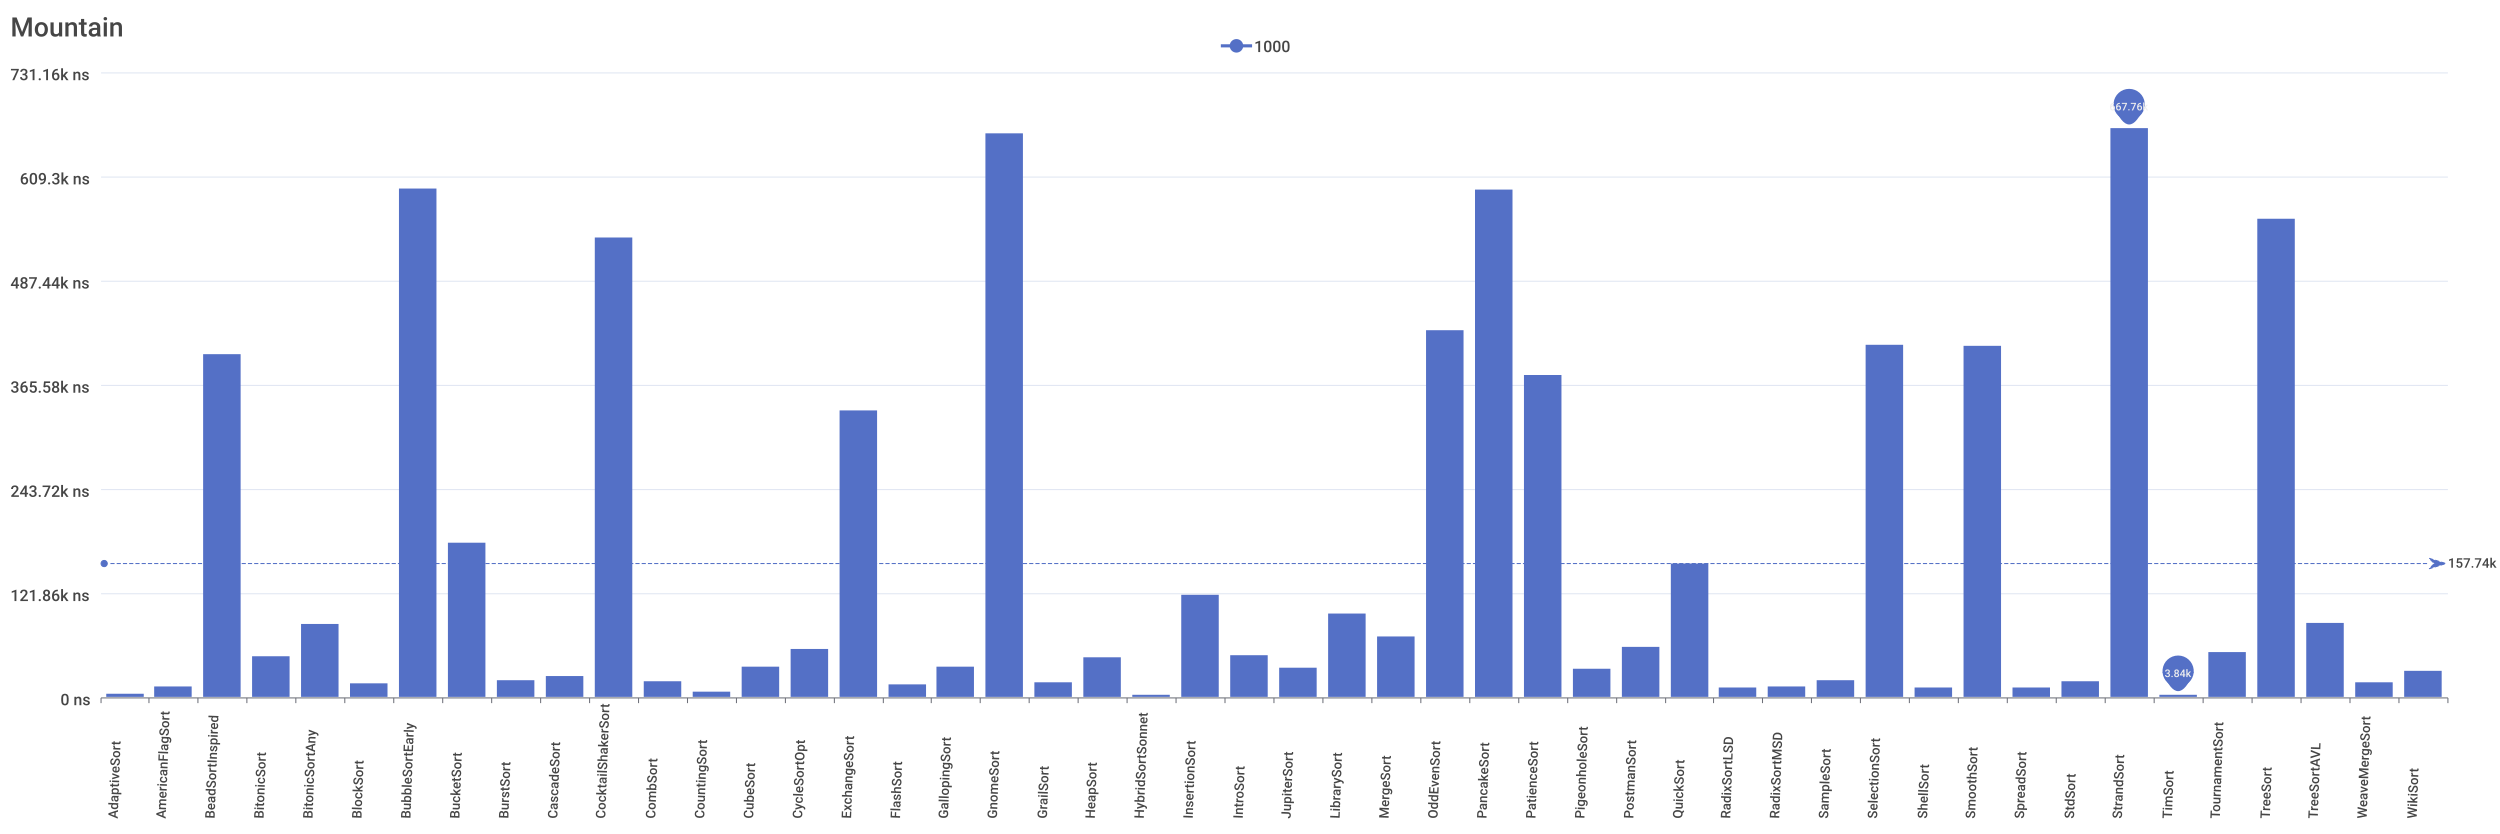
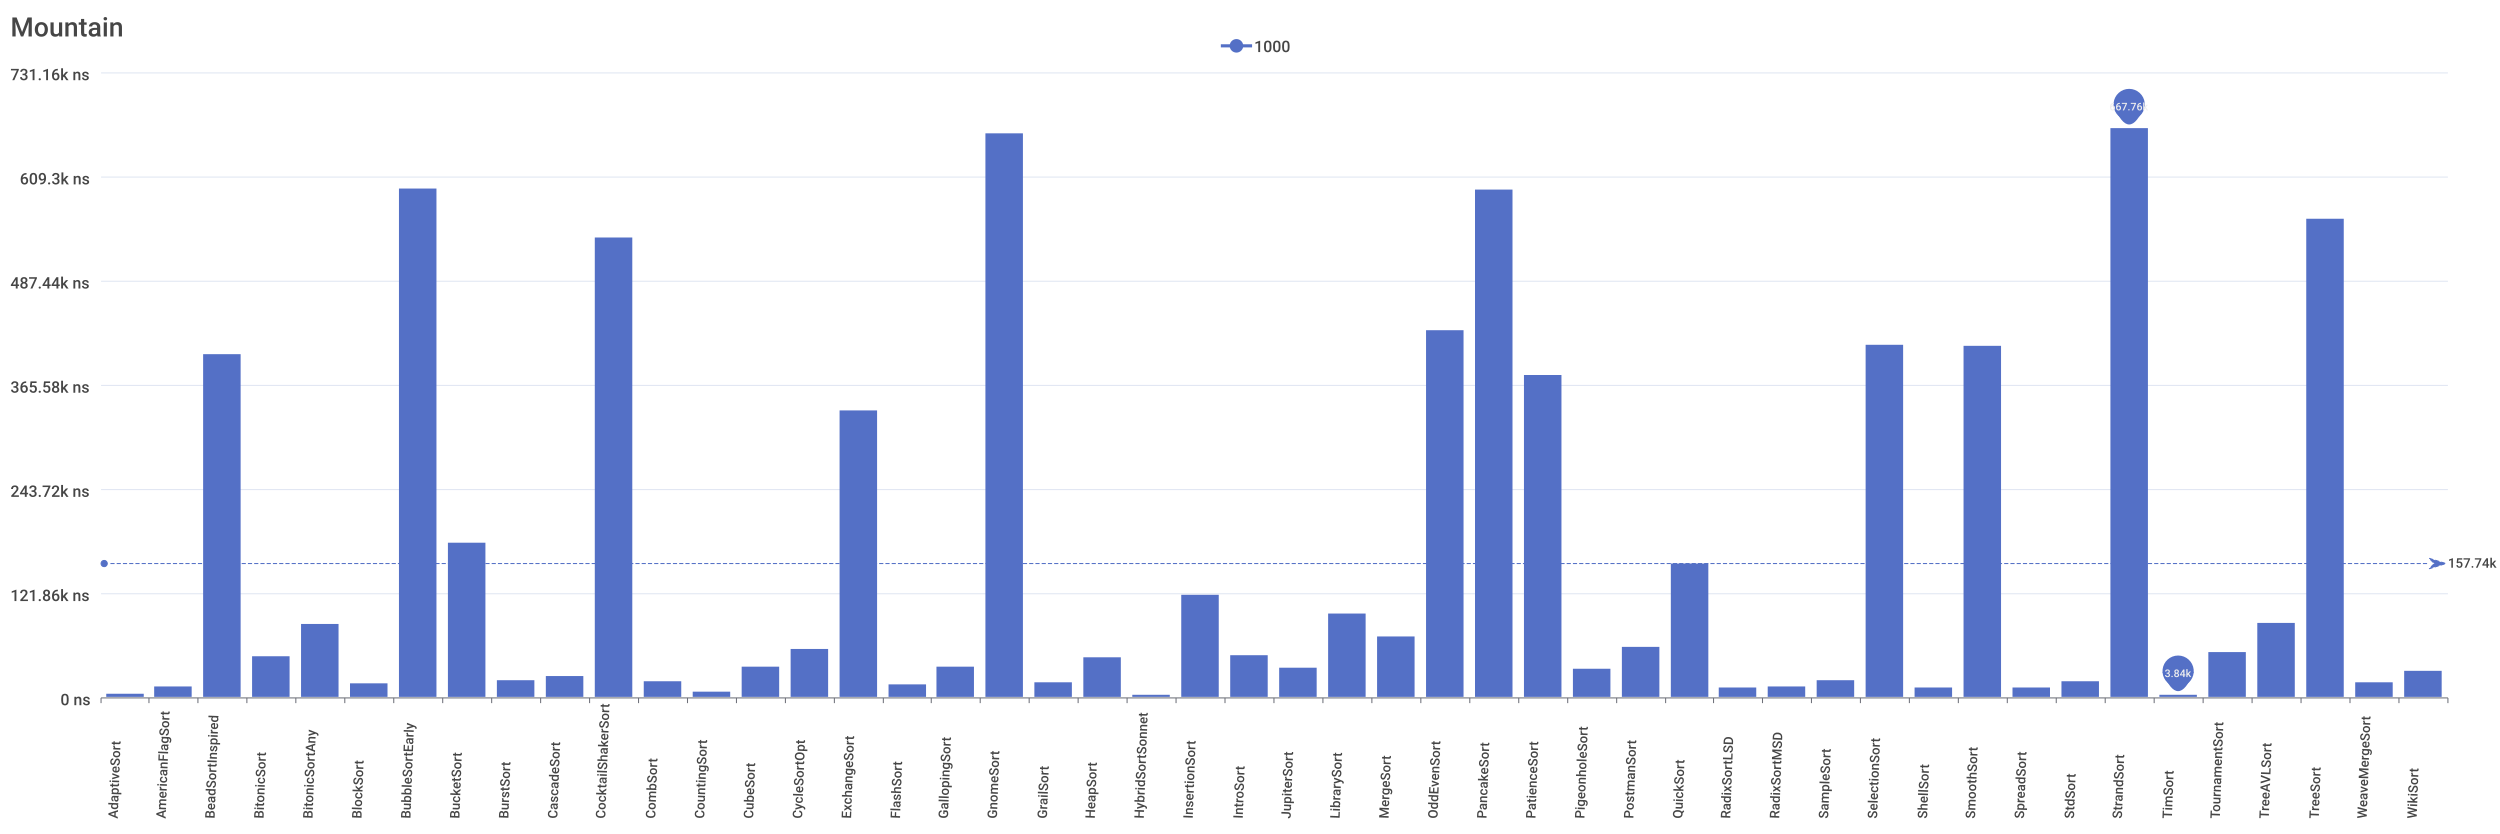
<svg xmlns="http://www.w3.org/2000/svg" width="2400" height="800">\n<path d="M 0 0 L 2400 0 L 2400 800 L 0 800 L 0 0" style="stroke-width:0;stroke:none;fill:rgba(255,255,255,1.0)" />
  <path d="M 1172 44 L 1202 44" style="stroke-width:3;stroke:rgba(84,112,198,1.0);fill:rgba(84,112,198,1.0)" />
  <circle cx="1187" cy="44" r="5" style="stroke-width:3;stroke:rgba(84,112,198,1.0);fill:rgba(84,112,198,1.0)" />
  <path d="" style="stroke-width:3;stroke:rgba(84,112,198,1.0);fill:rgba(84,112,198,1.0)" />
  <text x="1204" y="50" style="stroke-width:0;stroke:none;fill:rgba(70,70,70,1.0);font-size:15.3px;font-family:'Roboto Medium',sans-serif">1000</text>
  <text x="10" y="35" style="stroke-width:0;stroke:none;fill:rgba(70,70,70,1.0);font-size:25.6px;font-family:'Roboto Medium',sans-serif">Mountain</text>
  <text x="10" y="77" style="stroke-width:0;stroke:none;fill:rgba(70,70,70,1.0);font-size:15.3px;font-family:'Roboto Medium',sans-serif">731.16k ns</text>
  <text x="19" y="177" style="stroke-width:0;stroke:none;fill:rgba(70,70,70,1.0);font-size:15.3px;font-family:'Roboto Medium',sans-serif">609.3k ns</text>
  <text x="10" y="277" style="stroke-width:0;stroke:none;fill:rgba(70,70,70,1.0);font-size:15.3px;font-family:'Roboto Medium',sans-serif">487.44k ns</text>
  <text x="10" y="377" style="stroke-width:0;stroke:none;fill:rgba(70,70,70,1.0);font-size:15.3px;font-family:'Roboto Medium',sans-serif">365.58k ns</text>
  <text x="10" y="477" style="stroke-width:0;stroke:none;fill:rgba(70,70,70,1.0);font-size:15.3px;font-family:'Roboto Medium',sans-serif">243.72k ns</text>
  <text x="10" y="577" style="stroke-width:0;stroke:none;fill:rgba(70,70,70,1.0);font-size:15.3px;font-family:'Roboto Medium',sans-serif">121.86k ns</text>
  <text x="58" y="677" style="stroke-width:0;stroke:none;fill:rgba(70,70,70,1.0);font-size:15.3px;font-family:'Roboto Medium',sans-serif">0 ns</text>
  <path d="M 97 70 L 2350 70" style="stroke-width:1;stroke:rgba(224,230,242,1.0);fill:none" />
  <path d="M 97 170 L 2350 170" style="stroke-width:1;stroke:rgba(224,230,242,1.0);fill:none" />
  <path d="M 97 270 L 2350 270" style="stroke-width:1;stroke:rgba(224,230,242,1.0);fill:none" />
  <path d="M 97 370 L 2350 370" style="stroke-width:1;stroke:rgba(224,230,242,1.0);fill:none" />
  <path d="M 97 470 L 2350 470" style="stroke-width:1;stroke:rgba(224,230,242,1.0);fill:none" />
  <path d="M 97 570 L 2350 570" style="stroke-width:1;stroke:rgba(224,230,242,1.0);fill:none" />
  <path d="M 97 675 L 97 670" style="stroke-width:1;stroke:rgba(110,112,121,1.0);fill:none" />
  <path d="M 143 675 L 143 670" style="stroke-width:1;stroke:rgba(110,112,121,1.0);fill:none" />
  <path d="M 190 675 L 190 670" style="stroke-width:1;stroke:rgba(110,112,121,1.0);fill:none" />
  <path d="M 237 675 L 237 670" style="stroke-width:1;stroke:rgba(110,112,121,1.0);fill:none" />
  <path d="M 284 675 L 284 670" style="stroke-width:1;stroke:rgba(110,112,121,1.0);fill:none" />
  <path d="M 331 675 L 331 670" style="stroke-width:1;stroke:rgba(110,112,121,1.0);fill:none" />
  <path d="M 378 675 L 378 670" style="stroke-width:1;stroke:rgba(110,112,121,1.0);fill:none" />
  <path d="M 425 675 L 425 670" style="stroke-width:1;stroke:rgba(110,112,121,1.0);fill:none" />
  <path d="M 472 675 L 472 670" style="stroke-width:1;stroke:rgba(110,112,121,1.0);fill:none" />
  <path d="M 519 675 L 519 670" style="stroke-width:1;stroke:rgba(110,112,121,1.0);fill:none" />
  <path d="M 566 675 L 566 670" style="stroke-width:1;stroke:rgba(110,112,121,1.0);fill:none" />
  <path d="M 613 675 L 613 670" style="stroke-width:1;stroke:rgba(110,112,121,1.0);fill:none" />
  <path d="M 660 675 L 660 670" style="stroke-width:1;stroke:rgba(110,112,121,1.0);fill:none" />
  <path d="M 707 675 L 707 670" style="stroke-width:1;stroke:rgba(110,112,121,1.0);fill:none" />
  <path d="M 754 675 L 754 670" style="stroke-width:1;stroke:rgba(110,112,121,1.0);fill:none" />
  <path d="M 801 675 L 801 670" style="stroke-width:1;stroke:rgba(110,112,121,1.0);fill:none" />
  <path d="M 848 675 L 848 670" style="stroke-width:1;stroke:rgba(110,112,121,1.0);fill:none" />
  <path d="M 894 675 L 894 670" style="stroke-width:1;stroke:rgba(110,112,121,1.0);fill:none" />
  <path d="M 941 675 L 941 670" style="stroke-width:1;stroke:rgba(110,112,121,1.0);fill:none" />
  <path d="M 988 675 L 988 670" style="stroke-width:1;stroke:rgba(110,112,121,1.0);fill:none" />
  <path d="M 1035 675 L 1035 670" style="stroke-width:1;stroke:rgba(110,112,121,1.0);fill:none" />
  <path d="M 1082 675 L 1082 670" style="stroke-width:1;stroke:rgba(110,112,121,1.0);fill:none" />
  <path d="M 1129 675 L 1129 670" style="stroke-width:1;stroke:rgba(110,112,121,1.0);fill:none" />
  <path d="M 1176 675 L 1176 670" style="stroke-width:1;stroke:rgba(110,112,121,1.0);fill:none" />
  <path d="M 1223 675 L 1223 670" style="stroke-width:1;stroke:rgba(110,112,121,1.0);fill:none" />
  <path d="M 1270 675 L 1270 670" style="stroke-width:1;stroke:rgba(110,112,121,1.0);fill:none" />
  <path d="M 1317 675 L 1317 670" style="stroke-width:1;stroke:rgba(110,112,121,1.0);fill:none" />
  <path d="M 1364 675 L 1364 670" style="stroke-width:1;stroke:rgba(110,112,121,1.0);fill:none" />
  <path d="M 1411 675 L 1411 670" style="stroke-width:1;stroke:rgba(110,112,121,1.0);fill:none" />
  <path d="M 1458 675 L 1458 670" style="stroke-width:1;stroke:rgba(110,112,121,1.0);fill:none" />
  <path d="M 1505 675 L 1505 670" style="stroke-width:1;stroke:rgba(110,112,121,1.0);fill:none" />
  <path d="M 1552 675 L 1552 670" style="stroke-width:1;stroke:rgba(110,112,121,1.0);fill:none" />
  <path d="M 1599 675 L 1599 670" style="stroke-width:1;stroke:rgba(110,112,121,1.0);fill:none" />
  <path d="M 1645 675 L 1645 670" style="stroke-width:1;stroke:rgba(110,112,121,1.0);fill:none" />
  <path d="M 1692 675 L 1692 670" style="stroke-width:1;stroke:rgba(110,112,121,1.0);fill:none" />
  <path d="M 1739 675 L 1739 670" style="stroke-width:1;stroke:rgba(110,112,121,1.0);fill:none" />
  <path d="M 1786 675 L 1786 670" style="stroke-width:1;stroke:rgba(110,112,121,1.0);fill:none" />
  <path d="M 1833 675 L 1833 670" style="stroke-width:1;stroke:rgba(110,112,121,1.0);fill:none" />
  <path d="M 1880 675 L 1880 670" style="stroke-width:1;stroke:rgba(110,112,121,1.0);fill:none" />
  <path d="M 1927 675 L 1927 670" style="stroke-width:1;stroke:rgba(110,112,121,1.0);fill:none" />
  <path d="M 1974 675 L 1974 670" style="stroke-width:1;stroke:rgba(110,112,121,1.0);fill:none" />
  <path d="M 2021 675 L 2021 670" style="stroke-width:1;stroke:rgba(110,112,121,1.0);fill:none" />
  <path d="M 2068 675 L 2068 670" style="stroke-width:1;stroke:rgba(110,112,121,1.0);fill:none" />
  <path d="M 2115 675 L 2115 670" style="stroke-width:1;stroke:rgba(110,112,121,1.0);fill:none" />
  <path d="M 2162 675 L 2162 670" style="stroke-width:1;stroke:rgba(110,112,121,1.0);fill:none" />
  <path d="M 2209 675 L 2209 670" style="stroke-width:1;stroke:rgba(110,112,121,1.0);fill:none" />
  <path d="M 2256 675 L 2256 670" style="stroke-width:1;stroke:rgba(110,112,121,1.0);fill:none" />
  <path d="M 2303 675 L 2303 670" style="stroke-width:1;stroke:rgba(110,112,121,1.0);fill:none" />
  <path d="M 2350 675 L 2350 670" style="stroke-width:1;stroke:rgba(110,112,121,1.0);fill:none" />
  <path d="M 97 670 L 2350 670" style="stroke-width:1;stroke:rgba(110,112,121,1.0);fill:none" />
  <text x="113" y="786" style="stroke-width:0;stroke:none;fill:rgba(70,70,70,1.0);font-size:12.8px;font-family:'Roboto Medium',sans-serif" transform="rotate(272.15,113,786)">AdaptiveSort</text>
  <text x="159" y="786" style="stroke-width:0;stroke:none;fill:rgba(70,70,70,1.0);font-size:12.8px;font-family:'Roboto Medium',sans-serif" transform="rotate(272.15,159,786)">AmericanFlagSort</text>
  <text x="206" y="786" style="stroke-width:0;stroke:none;fill:rgba(70,70,70,1.0);font-size:12.8px;font-family:'Roboto Medium',sans-serif" transform="rotate(272.15,206,786)">BeadSortInspired</text>
  <text x="253" y="786" style="stroke-width:0;stroke:none;fill:rgba(70,70,70,1.0);font-size:12.8px;font-family:'Roboto Medium',sans-serif" transform="rotate(272.15,253,786)">BitonicSort</text>
  <text x="300" y="786" style="stroke-width:0;stroke:none;fill:rgba(70,70,70,1.0);font-size:12.8px;font-family:'Roboto Medium',sans-serif" transform="rotate(272.15,300,786)">BitonicSortAny</text>
  <text x="347" y="786" style="stroke-width:0;stroke:none;fill:rgba(70,70,70,1.0);font-size:12.8px;font-family:'Roboto Medium',sans-serif" transform="rotate(272.15,347,786)">BlockSort</text>
  <text x="394" y="786" style="stroke-width:0;stroke:none;fill:rgba(70,70,70,1.0);font-size:12.8px;font-family:'Roboto Medium',sans-serif" transform="rotate(272.15,394,786)">BubbleSortEarly</text>
  <text x="441" y="786" style="stroke-width:0;stroke:none;fill:rgba(70,70,70,1.0);font-size:12.8px;font-family:'Roboto Medium',sans-serif" transform="rotate(272.15,441,786)">BucketSort</text>
  <text x="488" y="786" style="stroke-width:0;stroke:none;fill:rgba(70,70,70,1.0);font-size:12.8px;font-family:'Roboto Medium',sans-serif" transform="rotate(272.15,488,786)">BurstSort</text>
  <text x="535" y="786" style="stroke-width:0;stroke:none;fill:rgba(70,70,70,1.0);font-size:12.8px;font-family:'Roboto Medium',sans-serif" transform="rotate(272.15,535,786)">CascadeSort</text>
  <text x="581" y="786" style="stroke-width:0;stroke:none;fill:rgba(70,70,70,1.0);font-size:12.8px;font-family:'Roboto Medium',sans-serif" transform="rotate(272.15,581,786)">CocktailShakerSort</text>
  <text x="629" y="786" style="stroke-width:0;stroke:none;fill:rgba(70,70,70,1.0);font-size:12.8px;font-family:'Roboto Medium',sans-serif" transform="rotate(272.15,629,786)">CombSort</text>
  <text x="676" y="786" style="stroke-width:0;stroke:none;fill:rgba(70,70,70,1.0);font-size:12.8px;font-family:'Roboto Medium',sans-serif" transform="rotate(272.15,676,786)">CountingSort</text>
  <text x="723" y="786" style="stroke-width:0;stroke:none;fill:rgba(70,70,70,1.0);font-size:12.8px;font-family:'Roboto Medium',sans-serif" transform="rotate(272.15,723,786)">CubeSort</text>
  <text x="770" y="786" style="stroke-width:0;stroke:none;fill:rgba(70,70,70,1.0);font-size:12.8px;font-family:'Roboto Medium',sans-serif" transform="rotate(272.15,770,786)">CycleSortOpt</text>
  <text x="817" y="786" style="stroke-width:0;stroke:none;fill:rgba(70,70,70,1.0);font-size:12.8px;font-family:'Roboto Medium',sans-serif" transform="rotate(272.15,817,786)">ExchangeSort</text>
  <text x="864" y="786" style="stroke-width:0;stroke:none;fill:rgba(70,70,70,1.0);font-size:12.8px;font-family:'Roboto Medium',sans-serif" transform="rotate(272.15,864,786)">FlashSort</text>
  <text x="910" y="786" style="stroke-width:0;stroke:none;fill:rgba(70,70,70,1.0);font-size:12.8px;font-family:'Roboto Medium',sans-serif" transform="rotate(272.15,910,786)">GallopingSort</text>
  <text x="957" y="786" style="stroke-width:0;stroke:none;fill:rgba(70,70,70,1.0);font-size:12.8px;font-family:'Roboto Medium',sans-serif" transform="rotate(272.15,957,786)">GnomeSort</text>
  <text x="1005" y="786" style="stroke-width:0;stroke:none;fill:rgba(70,70,70,1.0);font-size:12.8px;font-family:'Roboto Medium',sans-serif" transform="rotate(272.15,1005,786)">GrailSort</text>
  <text x="1051" y="786" style="stroke-width:0;stroke:none;fill:rgba(70,70,70,1.0);font-size:12.8px;font-family:'Roboto Medium',sans-serif" transform="rotate(272.15,1051,786)">HeapSort</text>
  <text x="1098" y="786" style="stroke-width:0;stroke:none;fill:rgba(70,70,70,1.0);font-size:12.8px;font-family:'Roboto Medium',sans-serif" transform="rotate(272.15,1098,786)">HybridSortSonnet</text>
  <text x="1145" y="786" style="stroke-width:0;stroke:none;fill:rgba(70,70,70,1.0);font-size:12.8px;font-family:'Roboto Medium',sans-serif" transform="rotate(272.15,1145,786)">InsertionSort</text>
  <text x="1193" y="786" style="stroke-width:0;stroke:none;fill:rgba(70,70,70,1.0);font-size:12.8px;font-family:'Roboto Medium',sans-serif" transform="rotate(272.15,1193,786)">IntroSort</text>
  <text x="1239" y="786" style="stroke-width:0;stroke:none;fill:rgba(70,70,70,1.0);font-size:12.8px;font-family:'Roboto Medium',sans-serif" transform="rotate(272.15,1239,786)">JupiterSort</text>
  <text x="1286" y="786" style="stroke-width:0;stroke:none;fill:rgba(70,70,70,1.0);font-size:12.8px;font-family:'Roboto Medium',sans-serif" transform="rotate(272.15,1286,786)">LibrarySort</text>
  <text x="1333" y="786" style="stroke-width:0;stroke:none;fill:rgba(70,70,70,1.0);font-size:12.8px;font-family:'Roboto Medium',sans-serif" transform="rotate(272.15,1333,786)">MergeSort</text>
  <text x="1380" y="786" style="stroke-width:0;stroke:none;fill:rgba(70,70,70,1.0);font-size:12.8px;font-family:'Roboto Medium',sans-serif" transform="rotate(272.15,1380,786)">OddEvenSort</text>
  <text x="1427" y="786" style="stroke-width:0;stroke:none;fill:rgba(70,70,70,1.0);font-size:12.8px;font-family:'Roboto Medium',sans-serif" transform="rotate(272.15,1427,786)">PancakeSort</text>
  <text x="1474" y="786" style="stroke-width:0;stroke:none;fill:rgba(70,70,70,1.0);font-size:12.8px;font-family:'Roboto Medium',sans-serif" transform="rotate(272.15,1474,786)">PatienceSort</text>
  <text x="1521" y="786" style="stroke-width:0;stroke:none;fill:rgba(70,70,70,1.0);font-size:12.8px;font-family:'Roboto Medium',sans-serif" transform="rotate(272.15,1521,786)">PigeonholeSort</text>
  <text x="1568" y="786" style="stroke-width:0;stroke:none;fill:rgba(70,70,70,1.0);font-size:12.8px;font-family:'Roboto Medium',sans-serif" transform="rotate(272.15,1568,786)">PostmanSort</text>
  <text x="1615" y="786" style="stroke-width:0;stroke:none;fill:rgba(70,70,70,1.0);font-size:12.8px;font-family:'Roboto Medium',sans-serif" transform="rotate(272.15,1615,786)">QuickSort</text>
  <text x="1661" y="786" style="stroke-width:0;stroke:none;fill:rgba(70,70,70,1.0);font-size:12.8px;font-family:'Roboto Medium',sans-serif" transform="rotate(272.15,1661,786)">RadixSortLSD</text>
  <text x="1708" y="786" style="stroke-width:0;stroke:none;fill:rgba(70,70,70,1.0);font-size:12.8px;font-family:'Roboto Medium',sans-serif" transform="rotate(272.15,1708,786)">RadixSortMSD</text>
  <text x="1755" y="786" style="stroke-width:0;stroke:none;fill:rgba(70,70,70,1.0);font-size:12.8px;font-family:'Roboto Medium',sans-serif" transform="rotate(272.15,1755,786)">SampleSort</text>
  <text x="1802" y="786" style="stroke-width:0;stroke:none;fill:rgba(70,70,70,1.0);font-size:12.8px;font-family:'Roboto Medium',sans-serif" transform="rotate(272.15,1802,786)">SelectionSort</text>
  <text x="1850" y="786" style="stroke-width:0;stroke:none;fill:rgba(70,70,70,1.0);font-size:12.8px;font-family:'Roboto Medium',sans-serif" transform="rotate(272.15,1850,786)">ShellSort</text>
  <text x="1896" y="786" style="stroke-width:0;stroke:none;fill:rgba(70,70,70,1.0);font-size:12.8px;font-family:'Roboto Medium',sans-serif" transform="rotate(272.15,1896,786)">SmoothSort</text>
  <text x="1943" y="786" style="stroke-width:0;stroke:none;fill:rgba(70,70,70,1.0);font-size:12.8px;font-family:'Roboto Medium',sans-serif" transform="rotate(272.15,1943,786)">SpreadSort</text>
  <text x="1991" y="786" style="stroke-width:0;stroke:none;fill:rgba(70,70,70,1.0);font-size:12.8px;font-family:'Roboto Medium',sans-serif" transform="rotate(272.15,1991,786)">StdSort</text>
  <text x="2037" y="786" style="stroke-width:0;stroke:none;fill:rgba(70,70,70,1.0);font-size:12.8px;font-family:'Roboto Medium',sans-serif" transform="rotate(272.15,2037,786)">StrandSort</text>
  <text x="2085" y="786" style="stroke-width:0;stroke:none;fill:rgba(70,70,70,1.0);font-size:12.8px;font-family:'Roboto Medium',sans-serif" transform="rotate(272.15,2085,786)">TimSort</text>
  <text x="2131" y="786" style="stroke-width:0;stroke:none;fill:rgba(70,70,70,1.0);font-size:12.8px;font-family:'Roboto Medium',sans-serif" transform="rotate(272.15,2131,786)">TournamentSort</text>
-   <text x="2179" y="786" style="stroke-width:0;stroke:none;fill:rgba(70,70,70,1.0);font-size:12.8px;font-family:'Roboto Medium',sans-serif" transform="rotate(272.15,2179,786)">TreeSort</text>
-   <text x="2225" y="786" style="stroke-width:0;stroke:none;fill:rgba(70,70,70,1.0);font-size:12.8px;font-family:'Roboto Medium',sans-serif" transform="rotate(272.15,2225,786)">TreeSortAVL</text>
+   <text x="2178" y="786" style="stroke-width:0;stroke:none;fill:rgba(70,70,70,1.0);font-size:12.8px;font-family:'Roboto Medium',sans-serif" transform="rotate(272.15,2178,786)">TreeAVLSort</text>
+   <text x="2226" y="786" style="stroke-width:0;stroke:none;fill:rgba(70,70,70,1.0);font-size:12.8px;font-family:'Roboto Medium',sans-serif" transform="rotate(272.15,2226,786)">TreeSort</text>
  <text x="2272" y="786" style="stroke-width:0;stroke:none;fill:rgba(70,70,70,1.0);font-size:12.8px;font-family:'Roboto Medium',sans-serif" transform="rotate(272.15,2272,786)">WeaveMergeSort</text>
  <text x="2320" y="786" style="stroke-width:0;stroke:none;fill:rgba(70,70,70,1.0);font-size:12.8px;font-family:'Roboto Medium',sans-serif" transform="rotate(272.15,2320,786)">WikiSort</text>
  <path d="M 102 666 L 138 666 L 138 669 L 102 669 L 102 666" style="stroke-width:0;stroke:none;fill:rgba(84,112,198,1.0)" />
  <path d="M 148 659 L 184 659 L 184 669 L 148 669 L 148 659" style="stroke-width:0;stroke:none;fill:rgba(84,112,198,1.0)" />
  <path d="M 195 340 L 231 340 L 231 669 L 195 669 L 195 340" style="stroke-width:0;stroke:none;fill:rgba(84,112,198,1.0)" />
  <path d="M 242 630 L 278 630 L 278 669 L 242 669 L 242 630" style="stroke-width:0;stroke:none;fill:rgba(84,112,198,1.0)" />
  <path d="M 289 599 L 325 599 L 325 669 L 289 669 L 289 599" style="stroke-width:0;stroke:none;fill:rgba(84,112,198,1.0)" />
  <path d="M 336 656 L 372 656 L 372 669 L 336 669 L 336 656" style="stroke-width:0;stroke:none;fill:rgba(84,112,198,1.0)" />
  <path d="M 383 181 L 419 181 L 419 669 L 383 669 L 383 181" style="stroke-width:0;stroke:none;fill:rgba(84,112,198,1.0)" />
  <path d="M 430 521 L 466 521 L 466 669 L 430 669 L 430 521" style="stroke-width:0;stroke:none;fill:rgba(84,112,198,1.0)" />
  <path d="M 477 653 L 513 653 L 513 669 L 477 669 L 477 653" style="stroke-width:0;stroke:none;fill:rgba(84,112,198,1.0)" />
  <path d="M 524 649 L 560 649 L 560 669 L 524 669 L 524 649" style="stroke-width:0;stroke:none;fill:rgba(84,112,198,1.0)" />
  <path d="M 571 228 L 607 228 L 607 669 L 571 669 L 571 228" style="stroke-width:0;stroke:none;fill:rgba(84,112,198,1.0)" />
  <path d="M 618 654 L 654 654 L 654 669 L 618 669 L 618 654" style="stroke-width:0;stroke:none;fill:rgba(84,112,198,1.0)" />
  <path d="M 665 664 L 701 664 L 701 669 L 665 669 L 665 664" style="stroke-width:0;stroke:none;fill:rgba(84,112,198,1.0)" />
  <path d="M 712 640 L 748 640 L 748 669 L 712 669 L 712 640" style="stroke-width:0;stroke:none;fill:rgba(84,112,198,1.0)" />
  <path d="M 759 623 L 795 623 L 795 669 L 759 669 L 759 623" style="stroke-width:0;stroke:none;fill:rgba(84,112,198,1.0)" />
  <path d="M 806 394 L 842 394 L 842 669 L 806 669 L 806 394" style="stroke-width:0;stroke:none;fill:rgba(84,112,198,1.0)" />
  <path d="M 853 657 L 889 657 L 889 669 L 853 669 L 853 657" style="stroke-width:0;stroke:none;fill:rgba(84,112,198,1.0)" />
  <path d="M 899 640 L 935 640 L 935 669 L 899 669 L 899 640" style="stroke-width:0;stroke:none;fill:rgba(84,112,198,1.0)" />
  <path d="M 946 128 L 982 128 L 982 669 L 946 669 L 946 128" style="stroke-width:0;stroke:none;fill:rgba(84,112,198,1.0)" />
  <path d="M 993 655 L 1029 655 L 1029 669 L 993 669 L 993 655" style="stroke-width:0;stroke:none;fill:rgba(84,112,198,1.0)" />
  <path d="M 1040 631 L 1076 631 L 1076 669 L 1040 669 L 1040 631" style="stroke-width:0;stroke:none;fill:rgba(84,112,198,1.0)" />
  <path d="M 1087 667 L 1123 667 L 1123 669 L 1087 669 L 1087 667" style="stroke-width:0;stroke:none;fill:rgba(84,112,198,1.0)" />
  <path d="M 1134 571 L 1170 571 L 1170 669 L 1134 669 L 1134 571" style="stroke-width:0;stroke:none;fill:rgba(84,112,198,1.0)" />
  <path d="M 1181 629 L 1217 629 L 1217 669 L 1181 669 L 1181 629" style="stroke-width:0;stroke:none;fill:rgba(84,112,198,1.0)" />
  <path d="M 1228 641 L 1264 641 L 1264 669 L 1228 669 L 1228 641" style="stroke-width:0;stroke:none;fill:rgba(84,112,198,1.0)" />
  <path d="M 1275 589 L 1311 589 L 1311 669 L 1275 669 L 1275 589" style="stroke-width:0;stroke:none;fill:rgba(84,112,198,1.0)" />
  <path d="M 1322 611 L 1358 611 L 1358 669 L 1322 669 L 1322 611" style="stroke-width:0;stroke:none;fill:rgba(84,112,198,1.0)" />
  <path d="M 1369 317 L 1405 317 L 1405 669 L 1369 669 L 1369 317" style="stroke-width:0;stroke:none;fill:rgba(84,112,198,1.0)" />
  <path d="M 1416 182 L 1452 182 L 1452 669 L 1416 669 L 1416 182" style="stroke-width:0;stroke:none;fill:rgba(84,112,198,1.0)" />
  <path d="M 1463 360 L 1499 360 L 1499 669 L 1463 669 L 1463 360" style="stroke-width:0;stroke:none;fill:rgba(84,112,198,1.0)" />
  <path d="M 1510 642 L 1546 642 L 1546 669 L 1510 669 L 1510 642" style="stroke-width:0;stroke:none;fill:rgba(84,112,198,1.0)" />
  <path d="M 1557 621 L 1593 621 L 1593 669 L 1557 669 L 1557 621" style="stroke-width:0;stroke:none;fill:rgba(84,112,198,1.0)" />
  <path d="M 1604 541 L 1640 541 L 1640 669 L 1604 669 L 1604 541" style="stroke-width:0;stroke:none;fill:rgba(84,112,198,1.0)" />
  <path d="M 1650 660 L 1686 660 L 1686 669 L 1650 669 L 1650 660" style="stroke-width:0;stroke:none;fill:rgba(84,112,198,1.0)" />
  <path d="M 1697 659 L 1733 659 L 1733 669 L 1697 669 L 1697 659" style="stroke-width:0;stroke:none;fill:rgba(84,112,198,1.0)" />
  <path d="M 1744 653 L 1780 653 L 1780 669 L 1744 669 L 1744 653" style="stroke-width:0;stroke:none;fill:rgba(84,112,198,1.0)" />
  <path d="M 1791 331 L 1827 331 L 1827 669 L 1791 669 L 1791 331" style="stroke-width:0;stroke:none;fill:rgba(84,112,198,1.0)" />
  <path d="M 1838 660 L 1874 660 L 1874 669 L 1838 669 L 1838 660" style="stroke-width:0;stroke:none;fill:rgba(84,112,198,1.0)" />
  <path d="M 1885 332 L 1921 332 L 1921 669 L 1885 669 L 1885 332" style="stroke-width:0;stroke:none;fill:rgba(84,112,198,1.0)" />
  <path d="M 1932 660 L 1968 660 L 1968 669 L 1932 669 L 1932 660" style="stroke-width:0;stroke:none;fill:rgba(84,112,198,1.0)" />
  <path d="M 1979 654 L 2015 654 L 2015 669 L 1979 669 L 1979 654" style="stroke-width:0;stroke:none;fill:rgba(84,112,198,1.0)" />
  <path d="M 2026 123 L 2062 123 L 2062 669 L 2026 669 L 2026 123" style="stroke-width:0;stroke:none;fill:rgba(84,112,198,1.0)" />
  <path d="M 2073 667 L 2109 667 L 2109 669 L 2073 669 L 2073 667" style="stroke-width:0;stroke:none;fill:rgba(84,112,198,1.0)" />
  <path d="M 2120 626 L 2156 626 L 2156 669 L 2120 669 L 2120 626" style="stroke-width:0;stroke:none;fill:rgba(84,112,198,1.0)" />
-   <path d="M 2167 210 L 2203 210 L 2203 669 L 2167 669 L 2167 210" style="stroke-width:0;stroke:none;fill:rgba(84,112,198,1.0)" />
-   <path d="M 2214 598 L 2250 598 L 2250 669 L 2214 669 L 2214 598" style="stroke-width:0;stroke:none;fill:rgba(84,112,198,1.0)" />
+   <path d="M 2167 598 L 2203 598 L 2203 669 L 2167 669 L 2167 598" style="stroke-width:0;stroke:none;fill:rgba(84,112,198,1.0)" />
+   <path d="M 2214 210 L 2250 210 L 2250 669 L 2214 669 L 2214 210" style="stroke-width:0;stroke:none;fill:rgba(84,112,198,1.0)" />
  <path d="M 2261 655 L 2297 655 L 2297 669 L 2261 669 L 2261 655" style="stroke-width:0;stroke:none;fill:rgba(84,112,198,1.0)" />
  <path d="M 2308 644 L 2344 644 L 2344 669 L 2308 669 L 2308 644" style="stroke-width:0;stroke:none;fill:rgba(84,112,198,1.0)" />
  <path d="M 2041 115 A 15 15 330.00 1 1 2047 115 L 2044 101 Z" style="stroke-width:0;stroke:none;fill:rgba(84,112,198,1.0)" />
  <path d="M 2029 101 Q2044,138 2059,101 Z" style="stroke-width:0;stroke:none;fill:rgba(84,112,198,1.0)" />
  <text x="2025" y="106" style="stroke-width:0;stroke:none;fill:rgba(238,238,238,1.0);font-size:10.2px;font-family:'Roboto Medium',sans-serif">667.76k</text>
  <path d="M 2088 659 A 15 15 330.00 1 1 2094 659 L 2091 645 Z" style="stroke-width:0;stroke:none;fill:rgba(84,112,198,1.0)" />
  <path d="M 2076 645 Q2091,682 2106,645 Z" style="stroke-width:0;stroke:none;fill:rgba(84,112,198,1.0)" />
  <text x="2078" y="650" style="stroke-width:0;stroke:none;fill:rgba(238,238,238,1.0);font-size:10.2px;font-family:'Roboto Medium',sans-serif">3.84k</text>
  <circle cx="100" cy="541" r="3" style="stroke-width:1;stroke:rgba(84,112,198,1.0);fill:rgba(84,112,198,1.0)" />
  <path stroke-dasharray="4.0, 2.0" d="" style="stroke-width:1;stroke:rgba(84,112,198,1.0);fill:rgba(84,112,198,1.0)" />
  <path stroke-dasharray="4.0, 2.0" d="M 106 541 L 2332 541" style="stroke-width:1;stroke:rgba(84,112,198,1.0);fill:rgba(84,112,198,1.0)" />
  <path stroke-dasharray="4.0, 2.0" d="M 2332 536 L 2348 541 L 2332 546 L 2337 541 L 2332 536" style="stroke-width:1;stroke:rgba(84,112,198,1.0);fill:rgba(84,112,198,1.0)" />
  <text x="2350" y="545" style="stroke-width:0;stroke:none;fill:rgba(70,70,70,1.0);font-size:12.8px;font-family:'Roboto Medium',sans-serif">157.74k</text>
</svg>
